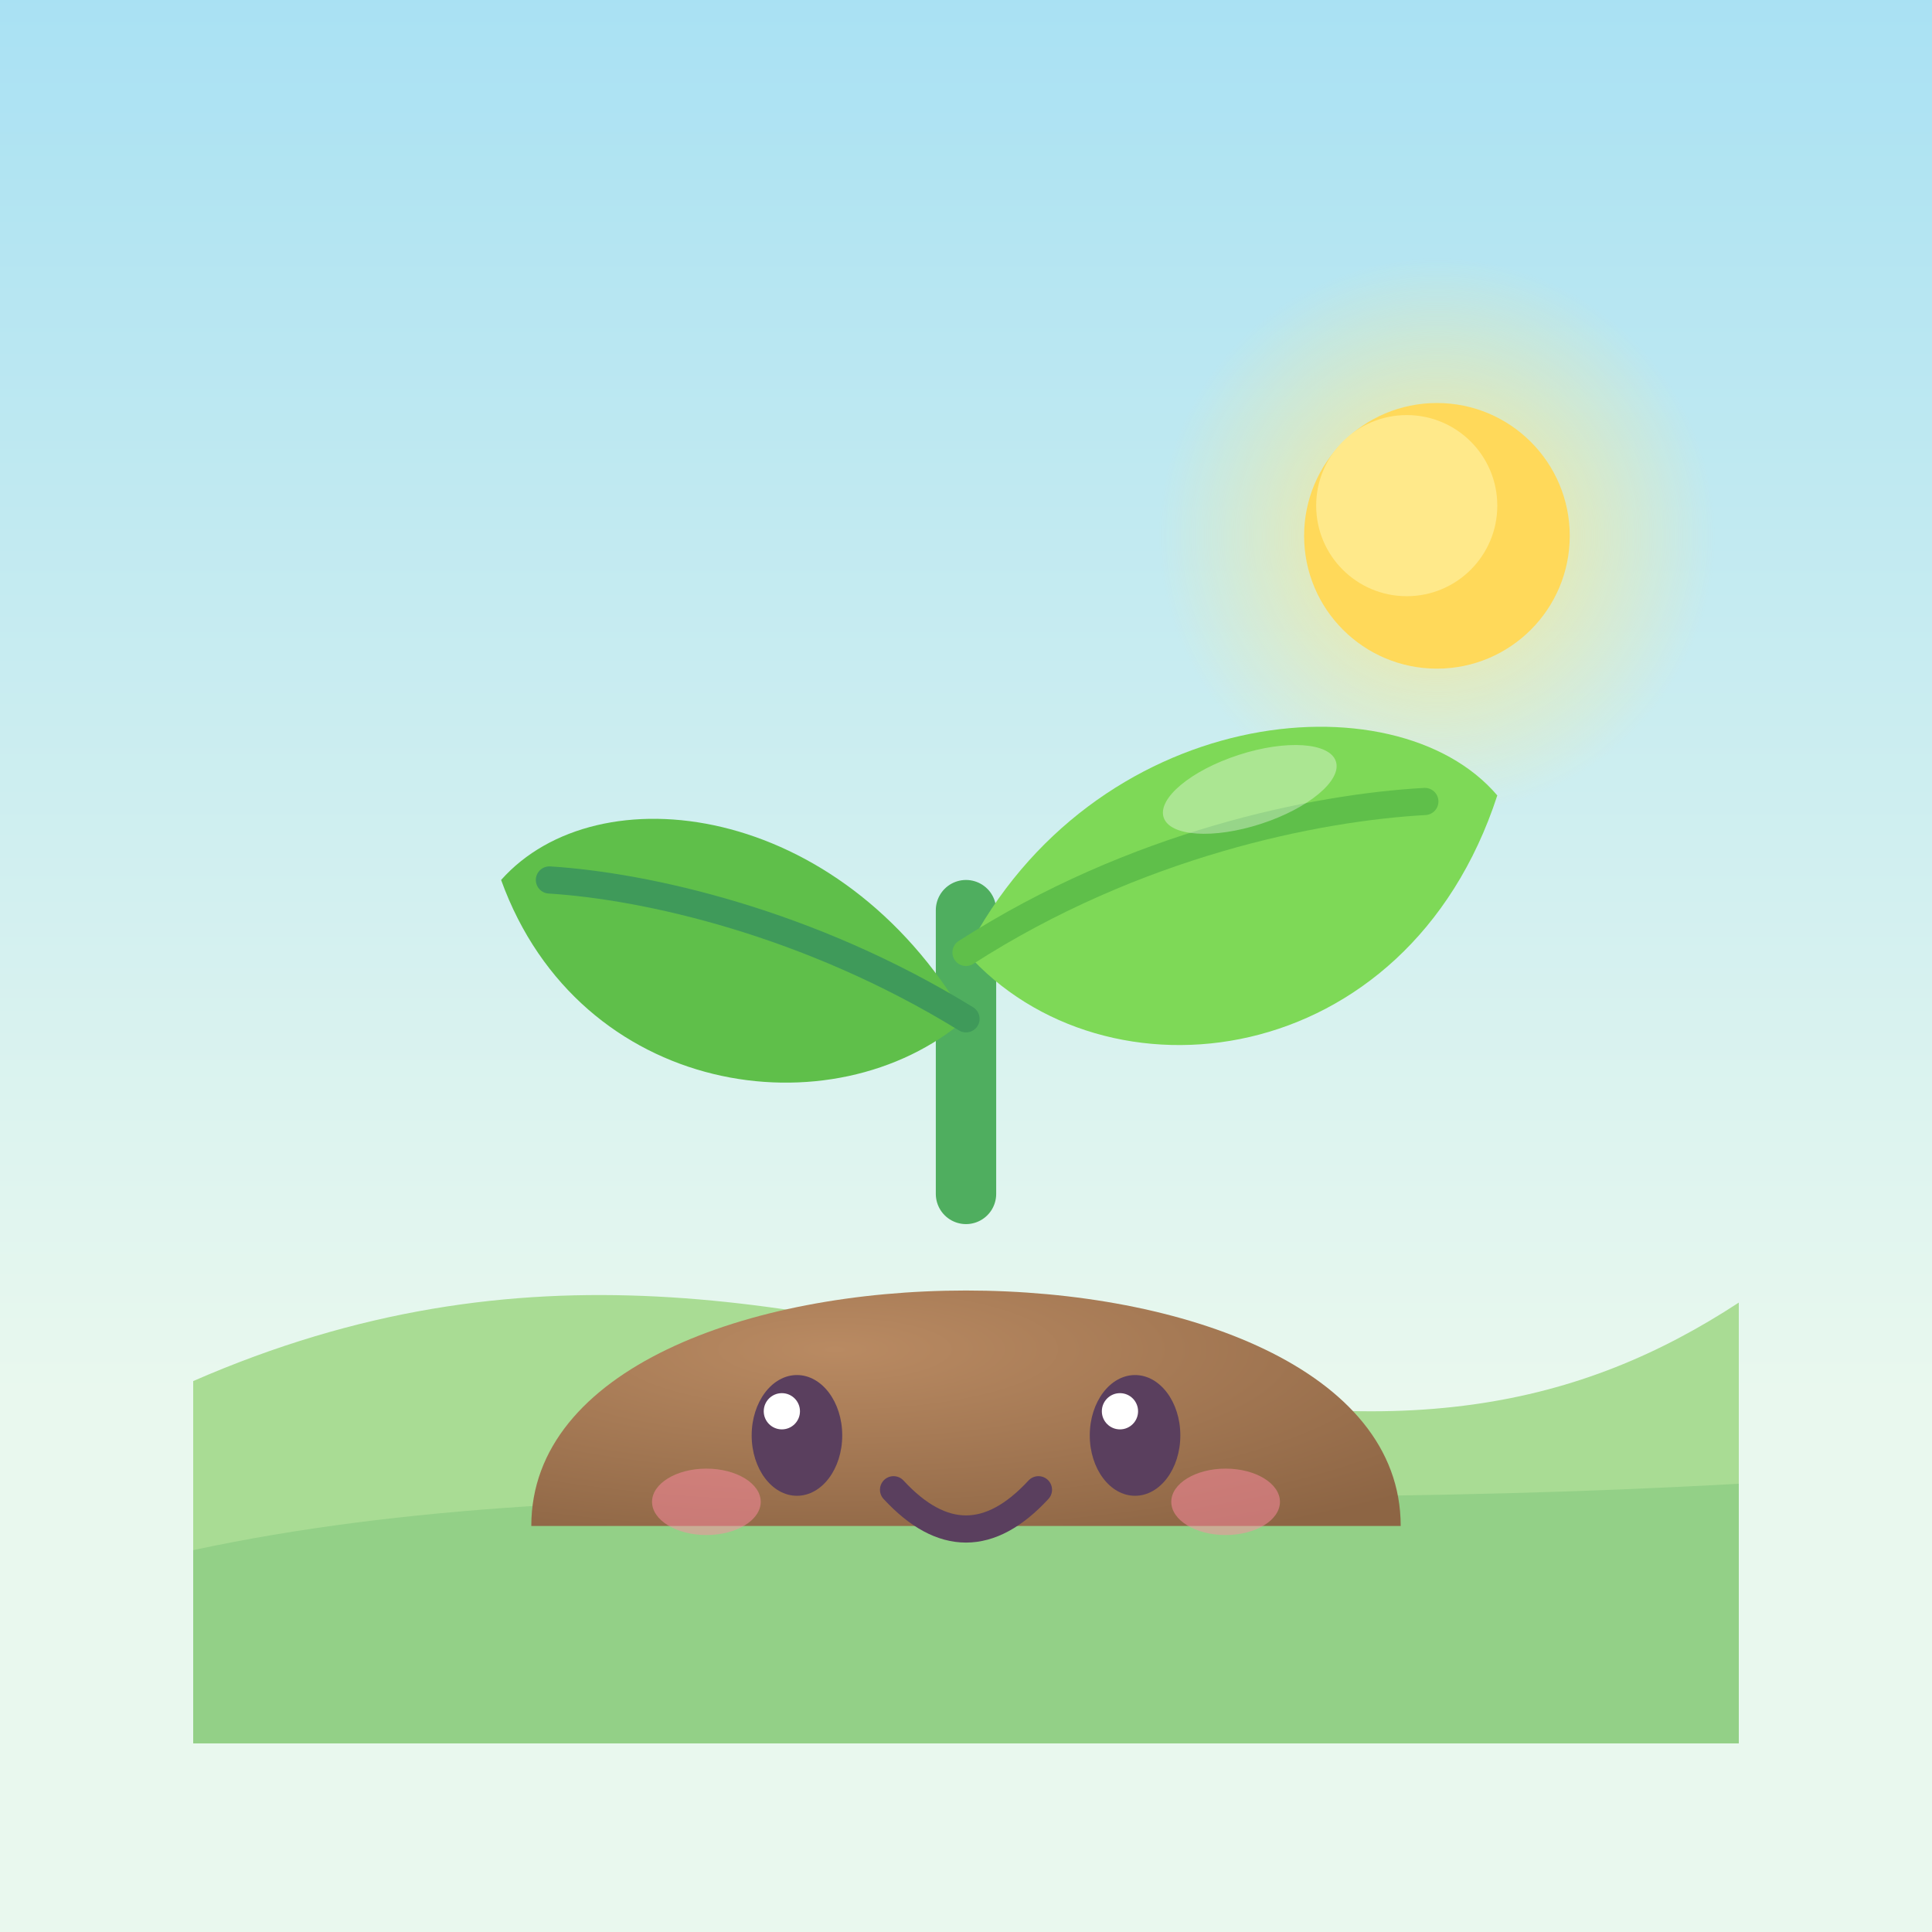
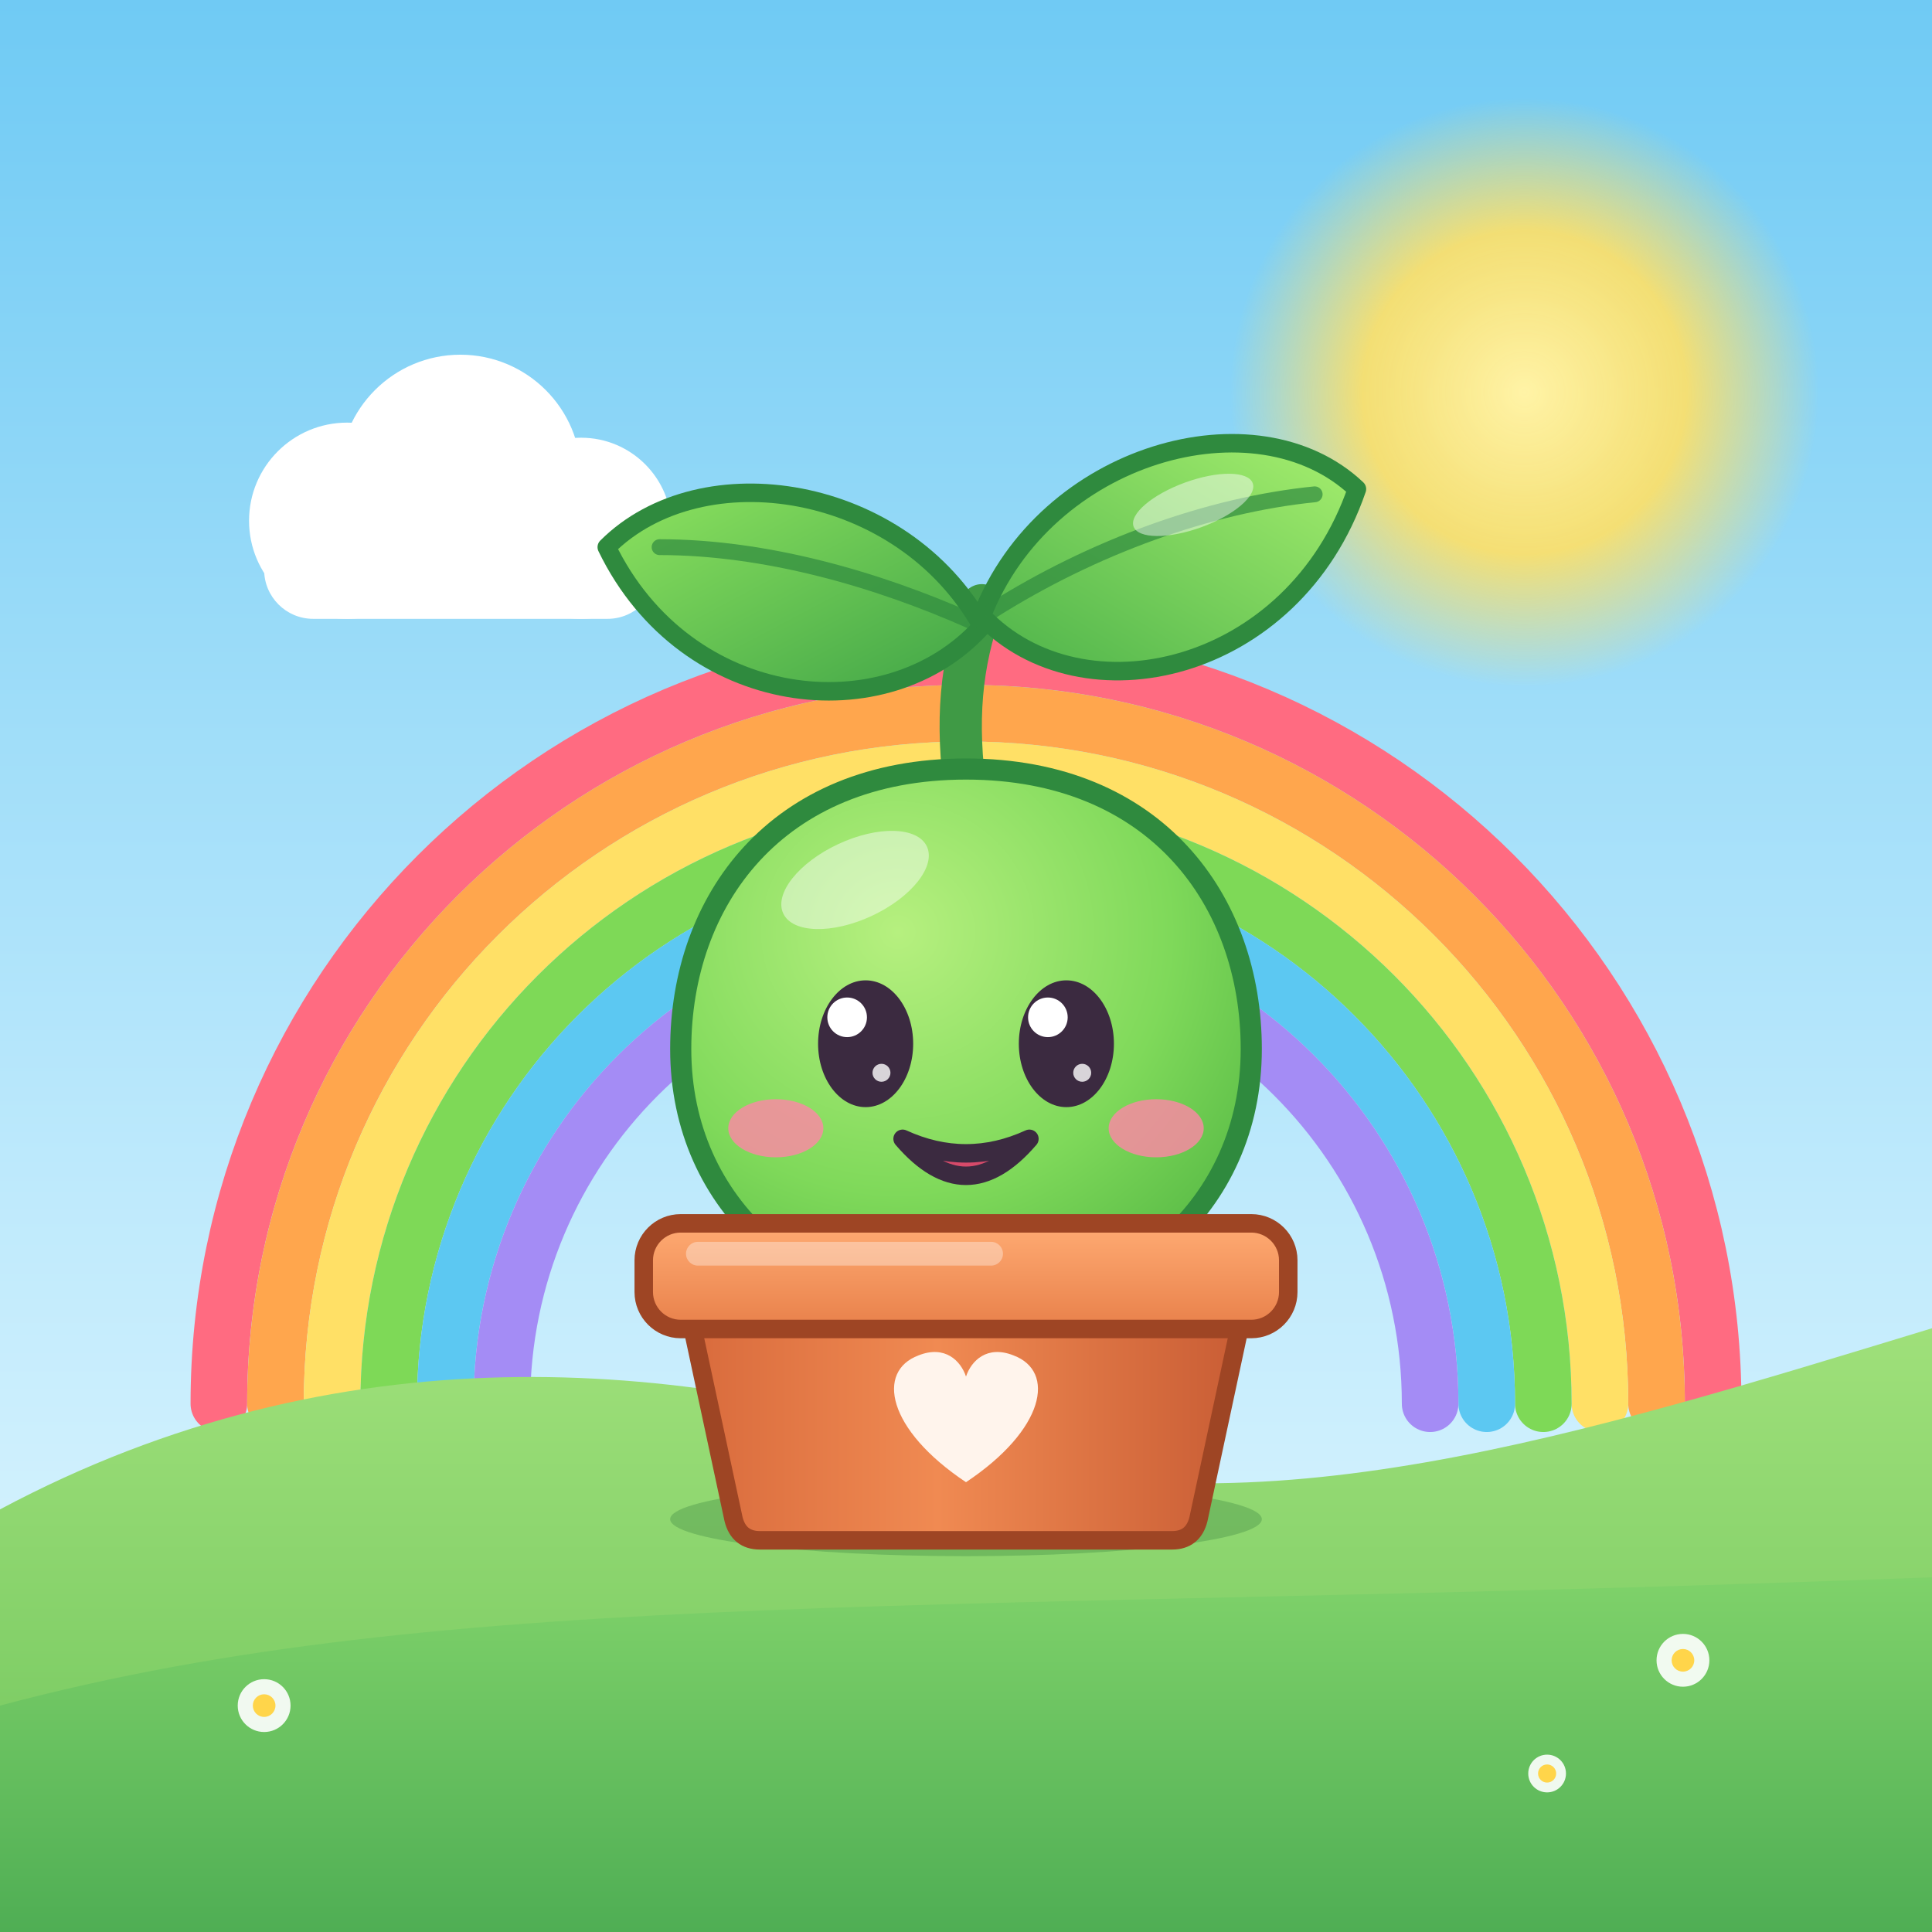
<svg xmlns="http://www.w3.org/2000/svg" viewBox="0 0 512 512">
  <defs>
    <linearGradient id="sky" x1="0" y1="0" x2="0" y2="1">
-       <stop offset="0" stop-color="#a9e1f3" />
-       <stop offset=".72" stop-color="#e9f8ee" />
+       <stop offset="0" stop-color="#6fcaf4" />
+       <stop offset=".62" stop-color="#bfeafc" />
+       <stop offset="1" stop-color="#e8f9ff" />
    </linearGradient>
-     <radialGradient id="mound" cx=".35" cy=".25" r=".9">
-       <stop offset="0" stop-color="#b98a62" />
-       <stop offset="1" stop-color="#8d6544" />
+     <radialGradient id="sun" cx=".5" cy=".5" r=".5">
+       <stop offset="0" stop-color="#fff3a6" />
+       <stop offset=".55" stop-color="#ffe066" stop-opacity=".9" />
+       <stop offset="1" stop-color="#ffe066" stop-opacity="0" />
    </radialGradient>
-     <radialGradient id="glow" cx=".5" cy=".5" r=".5">
-       <stop offset="0" stop-color="#ffe98a" stop-opacity=".9" />
-       <stop offset="1" stop-color="#ffe98a" stop-opacity="0" />
+     <radialGradient id="head" cx=".38" cy=".3" r=".8">
+       <stop offset="0" stop-color="#b6f07f" />
+       <stop offset=".6" stop-color="#7fd95a" />
+       <stop offset="1" stop-color="#55b844" />
    </radialGradient>
+     <linearGradient id="leafL" x1="0" y1="0" x2="1" y2="1">
+       <stop offset="0" stop-color="#8ee35f" />
+       <stop offset="1" stop-color="#3fa447" />
+     </linearGradient>
+     <linearGradient id="leafR" x1="1" y1="0" x2="0" y2="1">
+       <stop offset="0" stop-color="#a6ef6e" />
+       <stop offset="1" stop-color="#4cb24a" />
+     </linearGradient>
+     <linearGradient id="hill1" x1="0" y1="0" x2="0" y2="1">
+       <stop offset="0" stop-color="#9fe07a" />
+       <stop offset="1" stop-color="#6cc35a" />
+     </linearGradient>
+     <linearGradient id="hill2" x1="0" y1="0" x2="0" y2="1">
+       <stop offset="0" stop-color="#7fd26a" />
+       <stop offset="1" stop-color="#4fae54" />
+     </linearGradient>
+     <linearGradient id="pot" x1="0" y1="0" x2="1" y2="0">
+       <stop offset="0" stop-color="#d86a3c" />
+       <stop offset=".45" stop-color="#f08a52" />
+       <stop offset="1" stop-color="#c85c34" />
+     </linearGradient>
+     <linearGradient id="rim" x1="0" y1="0" x2="0" y2="1">
+       <stop offset="0" stop-color="#ffab73" />
+       <stop offset="1" stop-color="#e8804a" />
+     </linearGradient>
  </defs>
  <rect width="512" height="512" fill="url(#sky)" />
-   <g transform="translate(256 262) scale(.8) translate(-256 -262)">
-     <circle cx="412" cy="112" r="92" fill="url(#glow)" />
-     <circle cx="412" cy="112" r="44" fill="#ffd95a" />
-     <circle cx="402" cy="102" r="30" fill="#ffe98a" />
-     <path d="M0 392C110 344 200 366 300 390s160 10 212-24V512H0z" fill="#a9dc94" />
-     <path d="M0 448C140 418 300 438 512 426V512H0z" fill="#93d087" />
-     <path d="M256 330V236" stroke="#4fae5f" stroke-width="20" stroke-linecap="round" fill="none" />
-     <path d="M256 250C298 168 398 158 432 198C402 290 302 302 256 250Z" fill="#7ed957" />
-     <path d="M256 250C312 214 372 202 408 200" stroke="#5fbf4a" stroke-width="9" stroke-linecap="round" fill="none" />
-     <path d="M256 272C214 200 134 190 102 226C128 298 212 310 256 272Z" fill="#5fbf4a" />
-     <path d="M256 272C204 240 150 228 118 226" stroke="#3f9a5a" stroke-width="9" stroke-linecap="round" fill="none" />
-     <ellipse cx="350" cy="196" rx="30" ry="12" transform="rotate(-18 350 196)" fill="#fff" opacity=".35" />
-     <path d="M112 440C112 336 400 336 400 440Z" fill="url(#mound)" />
-     <ellipse cx="200" cy="410" rx="15" ry="20" fill="#5a3f5e" />
-     <ellipse cx="312" cy="410" rx="15" ry="20" fill="#5a3f5e" />
-     <circle cx="195" cy="402" r="6" fill="#fff" />
-     <circle cx="307" cy="402" r="6" fill="#fff" />
-     <path d="M232 428q24 26 48 0" stroke="#5a3f5e" stroke-width="9" stroke-linecap="round" fill="none" />
-     <ellipse cx="170" cy="432" rx="18" ry="11" fill="#ff8aa3" opacity=".5" />
-     <ellipse cx="342" cy="432" rx="18" ry="11" fill="#ff8aa3" opacity=".5" />
+   <circle cx="404" cy="104" r="78" fill="url(#sun)" />
+   <g fill="none" stroke-width="15" stroke-linecap="round">
+     <path d="M58 372A198 198 0 0 1 454 372" stroke="#ff6b81" />
+     <path d="M73 372A183 183 0 0 1 439 372" stroke="#ffa64d" />
+     <path d="M88 372A168 168 0 0 1 424 372" stroke="#ffe066" />
+     <path d="M103 372A153 153 0 0 1 409 372" stroke="#7ed957" />
+     <path d="M118 372A138 138 0 0 1 394 372" stroke="#5cc8f2" />
+     <path d="M133 372A123 123 0 0 1 379 372" stroke="#a48cf5" />
+   </g>
+   <g fill="#fff">
+     <circle cx="92" cy="138" r="26" />
+     <circle cx="122" cy="126" r="32" />
+     <circle cx="154" cy="140" r="24" />
+     <rect x="70" y="138" width="104" height="26" rx="13" />
+   </g>
+   <path d="M0 400C90 352 180 360 256 384S420 380 512 352V512H0z" fill="url(#hill1)" />
+   <path d="M0 452C120 420 250 428 512 418V512H0z" fill="url(#hill2)" />
+   <g fill="#fff" opacity=".9">
+     <circle cx="70" cy="452" r="7" />
+     <circle cx="446" cy="440" r="7" />
+     <circle cx="410" cy="470" r="5" />
+   </g>
+   <g fill="#ffd54a">
+     <circle cx="70" cy="452" r="3" />
+     <circle cx="446" cy="440" r="3" />
+     <circle cx="410" cy="470" r="2.4" />
+   </g>
+   <g transform="translate(256 278) scale(.7) translate(-256 -278)">
+     <g transform="translate(0 -14)">
+       <ellipse cx="256" cy="470" rx="112" ry="14" fill="#2f7a3a" opacity=".3" />
+       <path d="M256 196C252 168 254 146 262 124" stroke="#3f9a45" stroke-width="16" stroke-linecap="round" fill="none" />
+       <path d="M262 132C232 78 156 66 120 102C150 164 226 172 262 132Z" fill="url(#leafL)" stroke="#2f8a3e" stroke-width="7" stroke-linejoin="round" />
+       <path d="M258 130C222 114 180 102 140 102" stroke="#2f8a3e" stroke-width="6" stroke-linecap="round" fill="none" opacity=".7" />
+       <path d="M262 128C286 66 366 44 404 80C380 150 300 168 262 128Z" fill="url(#leafR)" stroke="#2f8a3e" stroke-width="7" stroke-linejoin="round" />
+       <path d="M266 126C304 102 348 86 388 82" stroke="#2f8a3e" stroke-width="6" stroke-linecap="round" fill="none" opacity=".7" />
+       <ellipse cx="342" cy="86" rx="24" ry="9" transform="rotate(-20 342 86)" fill="#fff" opacity=".45" />
+       <path d="M256 186C328 186 364 236 364 292C364 352 316 392 256 392S148 352 148 292C148 236 184 186 256 186Z" fill="url(#head)" stroke="#2f8a3e" stroke-width="8" />
+       <ellipse cx="214" cy="228" rx="30" ry="15" transform="rotate(-25 214 228)" fill="#fff" opacity=".45" />
+       <ellipse cx="218" cy="290" rx="18" ry="24" fill="#3b2a40" />
+       <ellipse cx="294" cy="290" rx="18" ry="24" fill="#3b2a40" />
+       <circle cx="211" cy="280" r="7.5" fill="#fff" />
+       <circle cx="287" cy="280" r="7.5" fill="#fff" />
+       <circle cx="224" cy="301" r="3.4" fill="#fff" opacity=".8" />
+       <circle cx="300" cy="301" r="3.4" fill="#fff" opacity=".8" />
+       <ellipse cx="184" cy="322" rx="18" ry="11" fill="#ff86a6" opacity=".8" />
+       <ellipse cx="328" cy="322" rx="18" ry="11" fill="#ff86a6" opacity=".8" />
+       <path d="M232 326Q256 354 280 326Q256 337 232 326Z" fill="#d64a6a" stroke="#3b2a40" stroke-width="7" stroke-linejoin="round" />
+       <path d="M150 386H362L344 470Q342 478 334 478H178Q170 478 168 470Z" fill="url(#pot)" stroke="#9e4524" stroke-width="7" stroke-linejoin="round" />
+       <rect x="134" y="358" width="244" height="40" rx="14" fill="url(#rim)" stroke="#9e4524" stroke-width="7" />
+       <rect x="150" y="365" width="120" height="9" rx="4.5" fill="#fff" opacity=".35" />
+       <path d="M256 456C226 436 222 414 238 408C248 404 254 410 256 416C258 410 264 404 274 408C290 414 286 436 256 456Z" fill="#fff4ec" />
+     </g>
  </g>
</svg>
